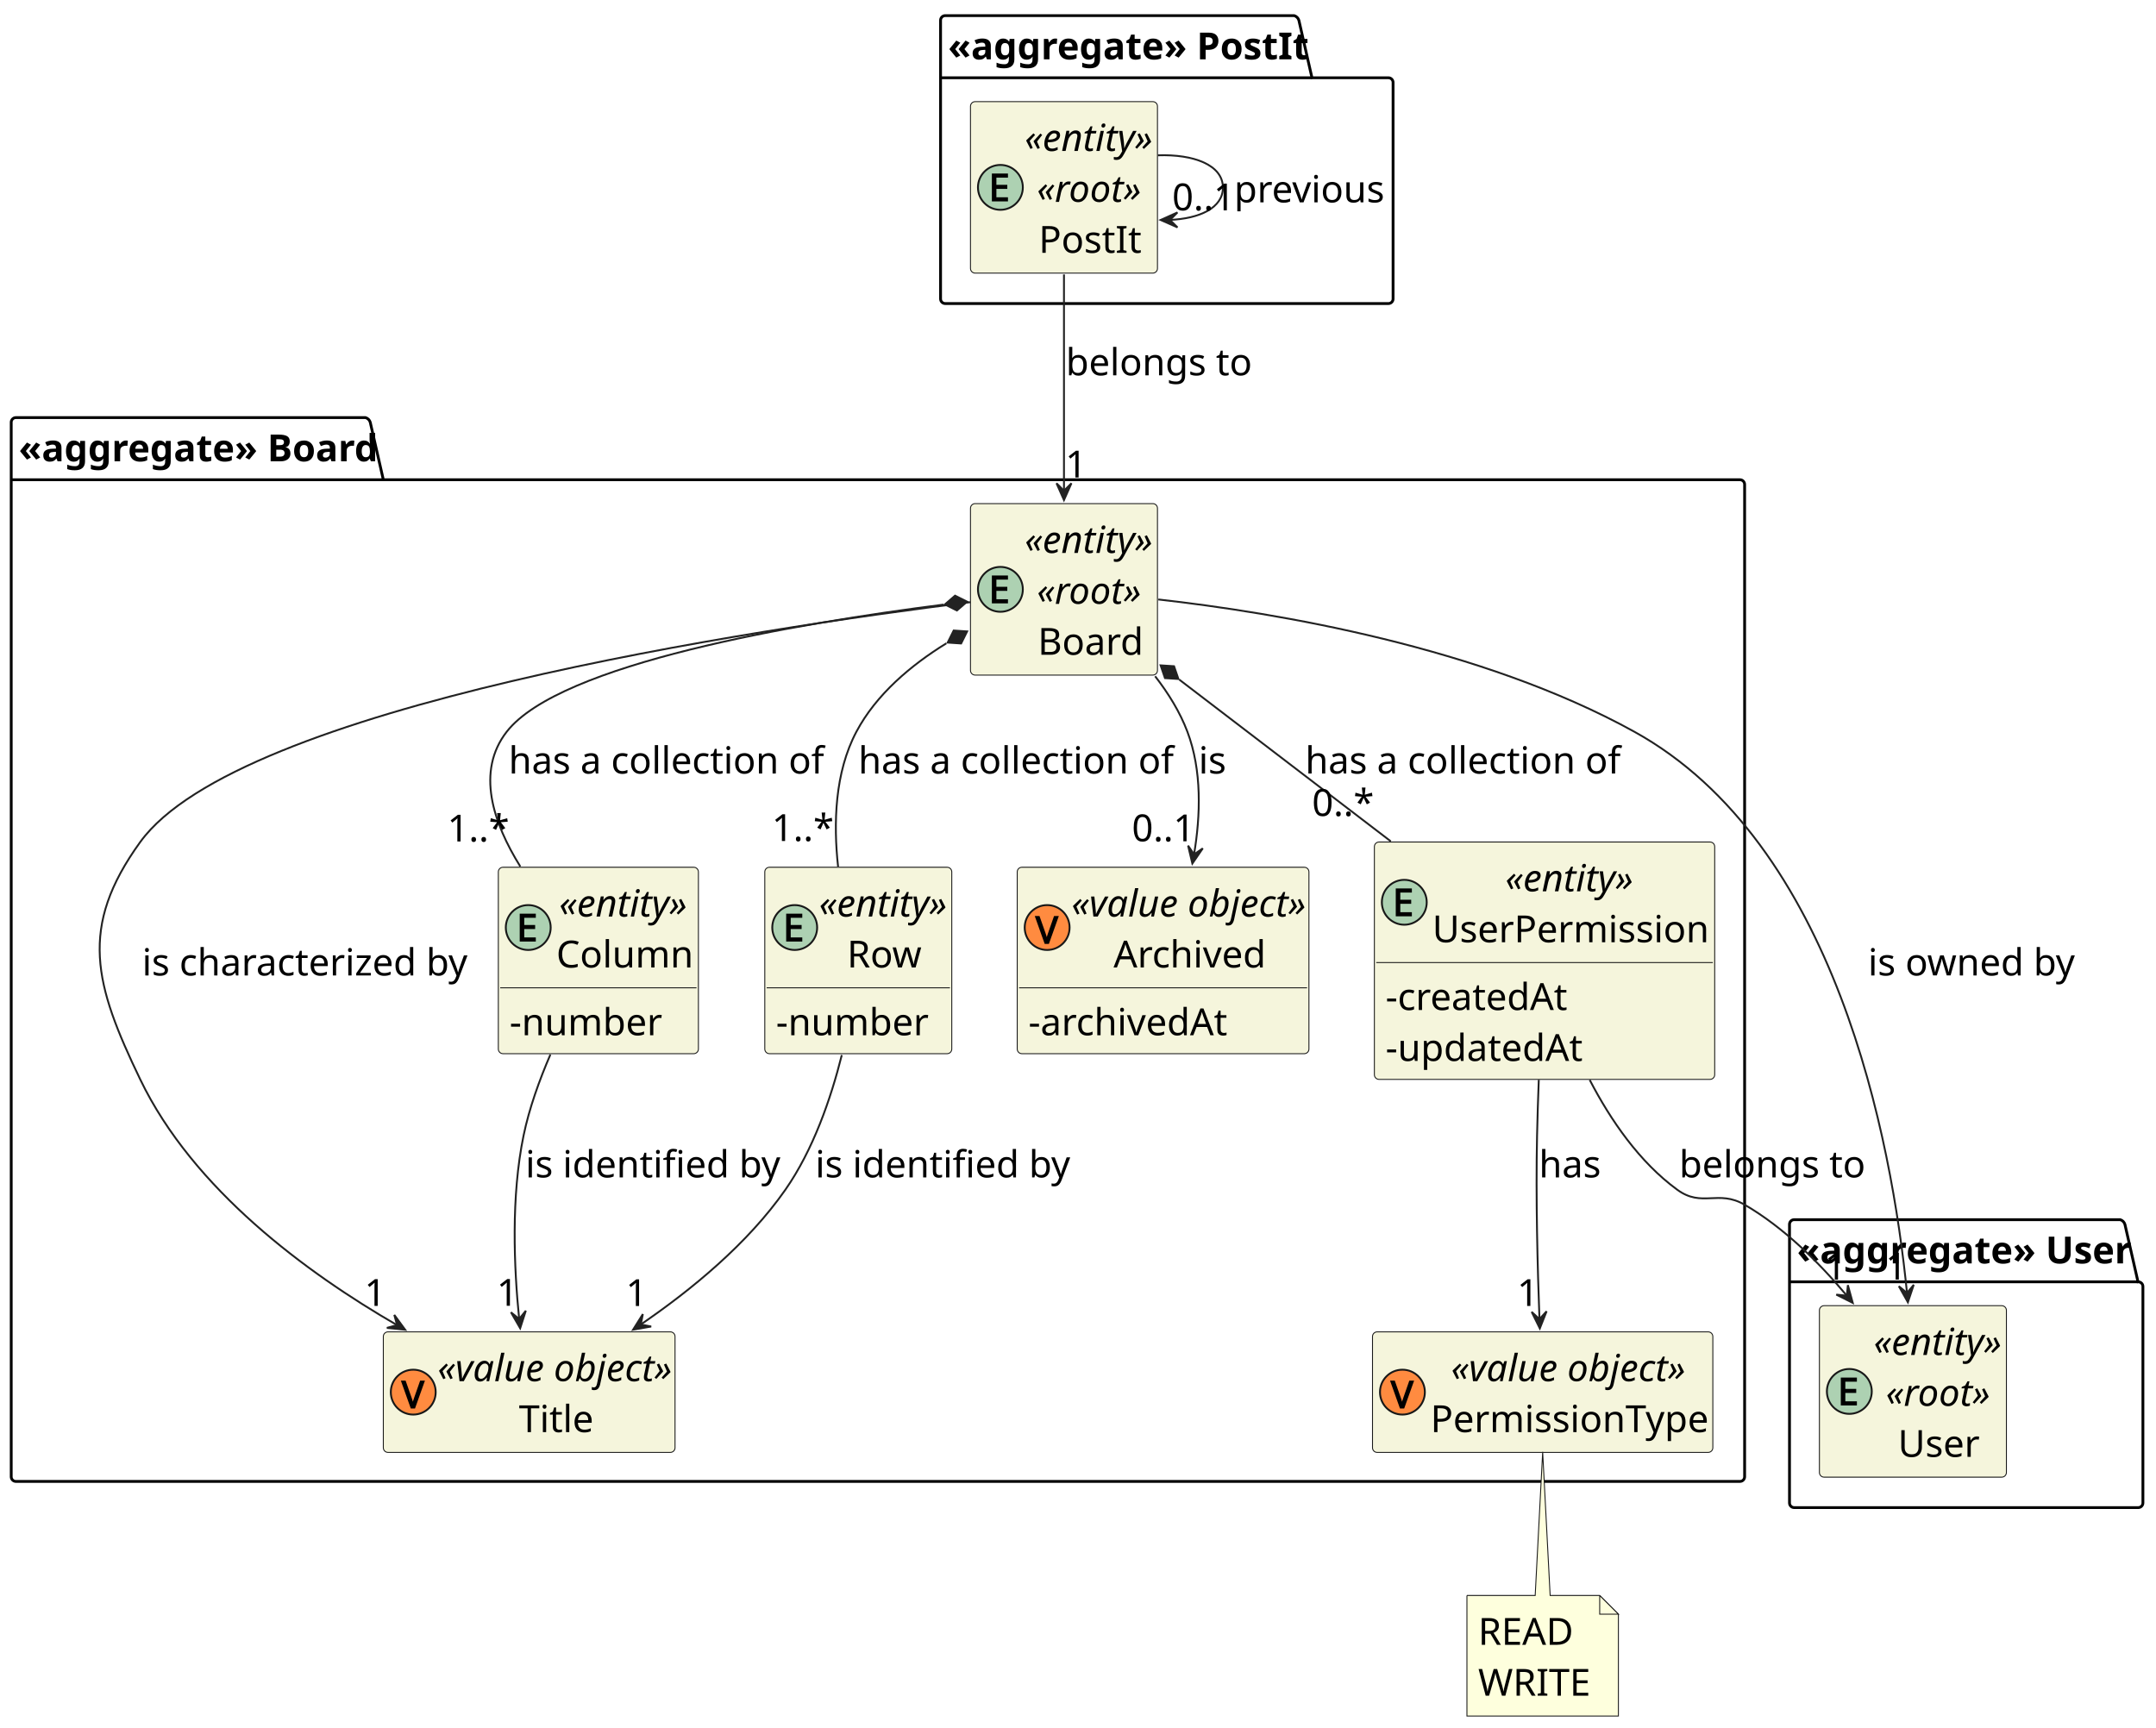
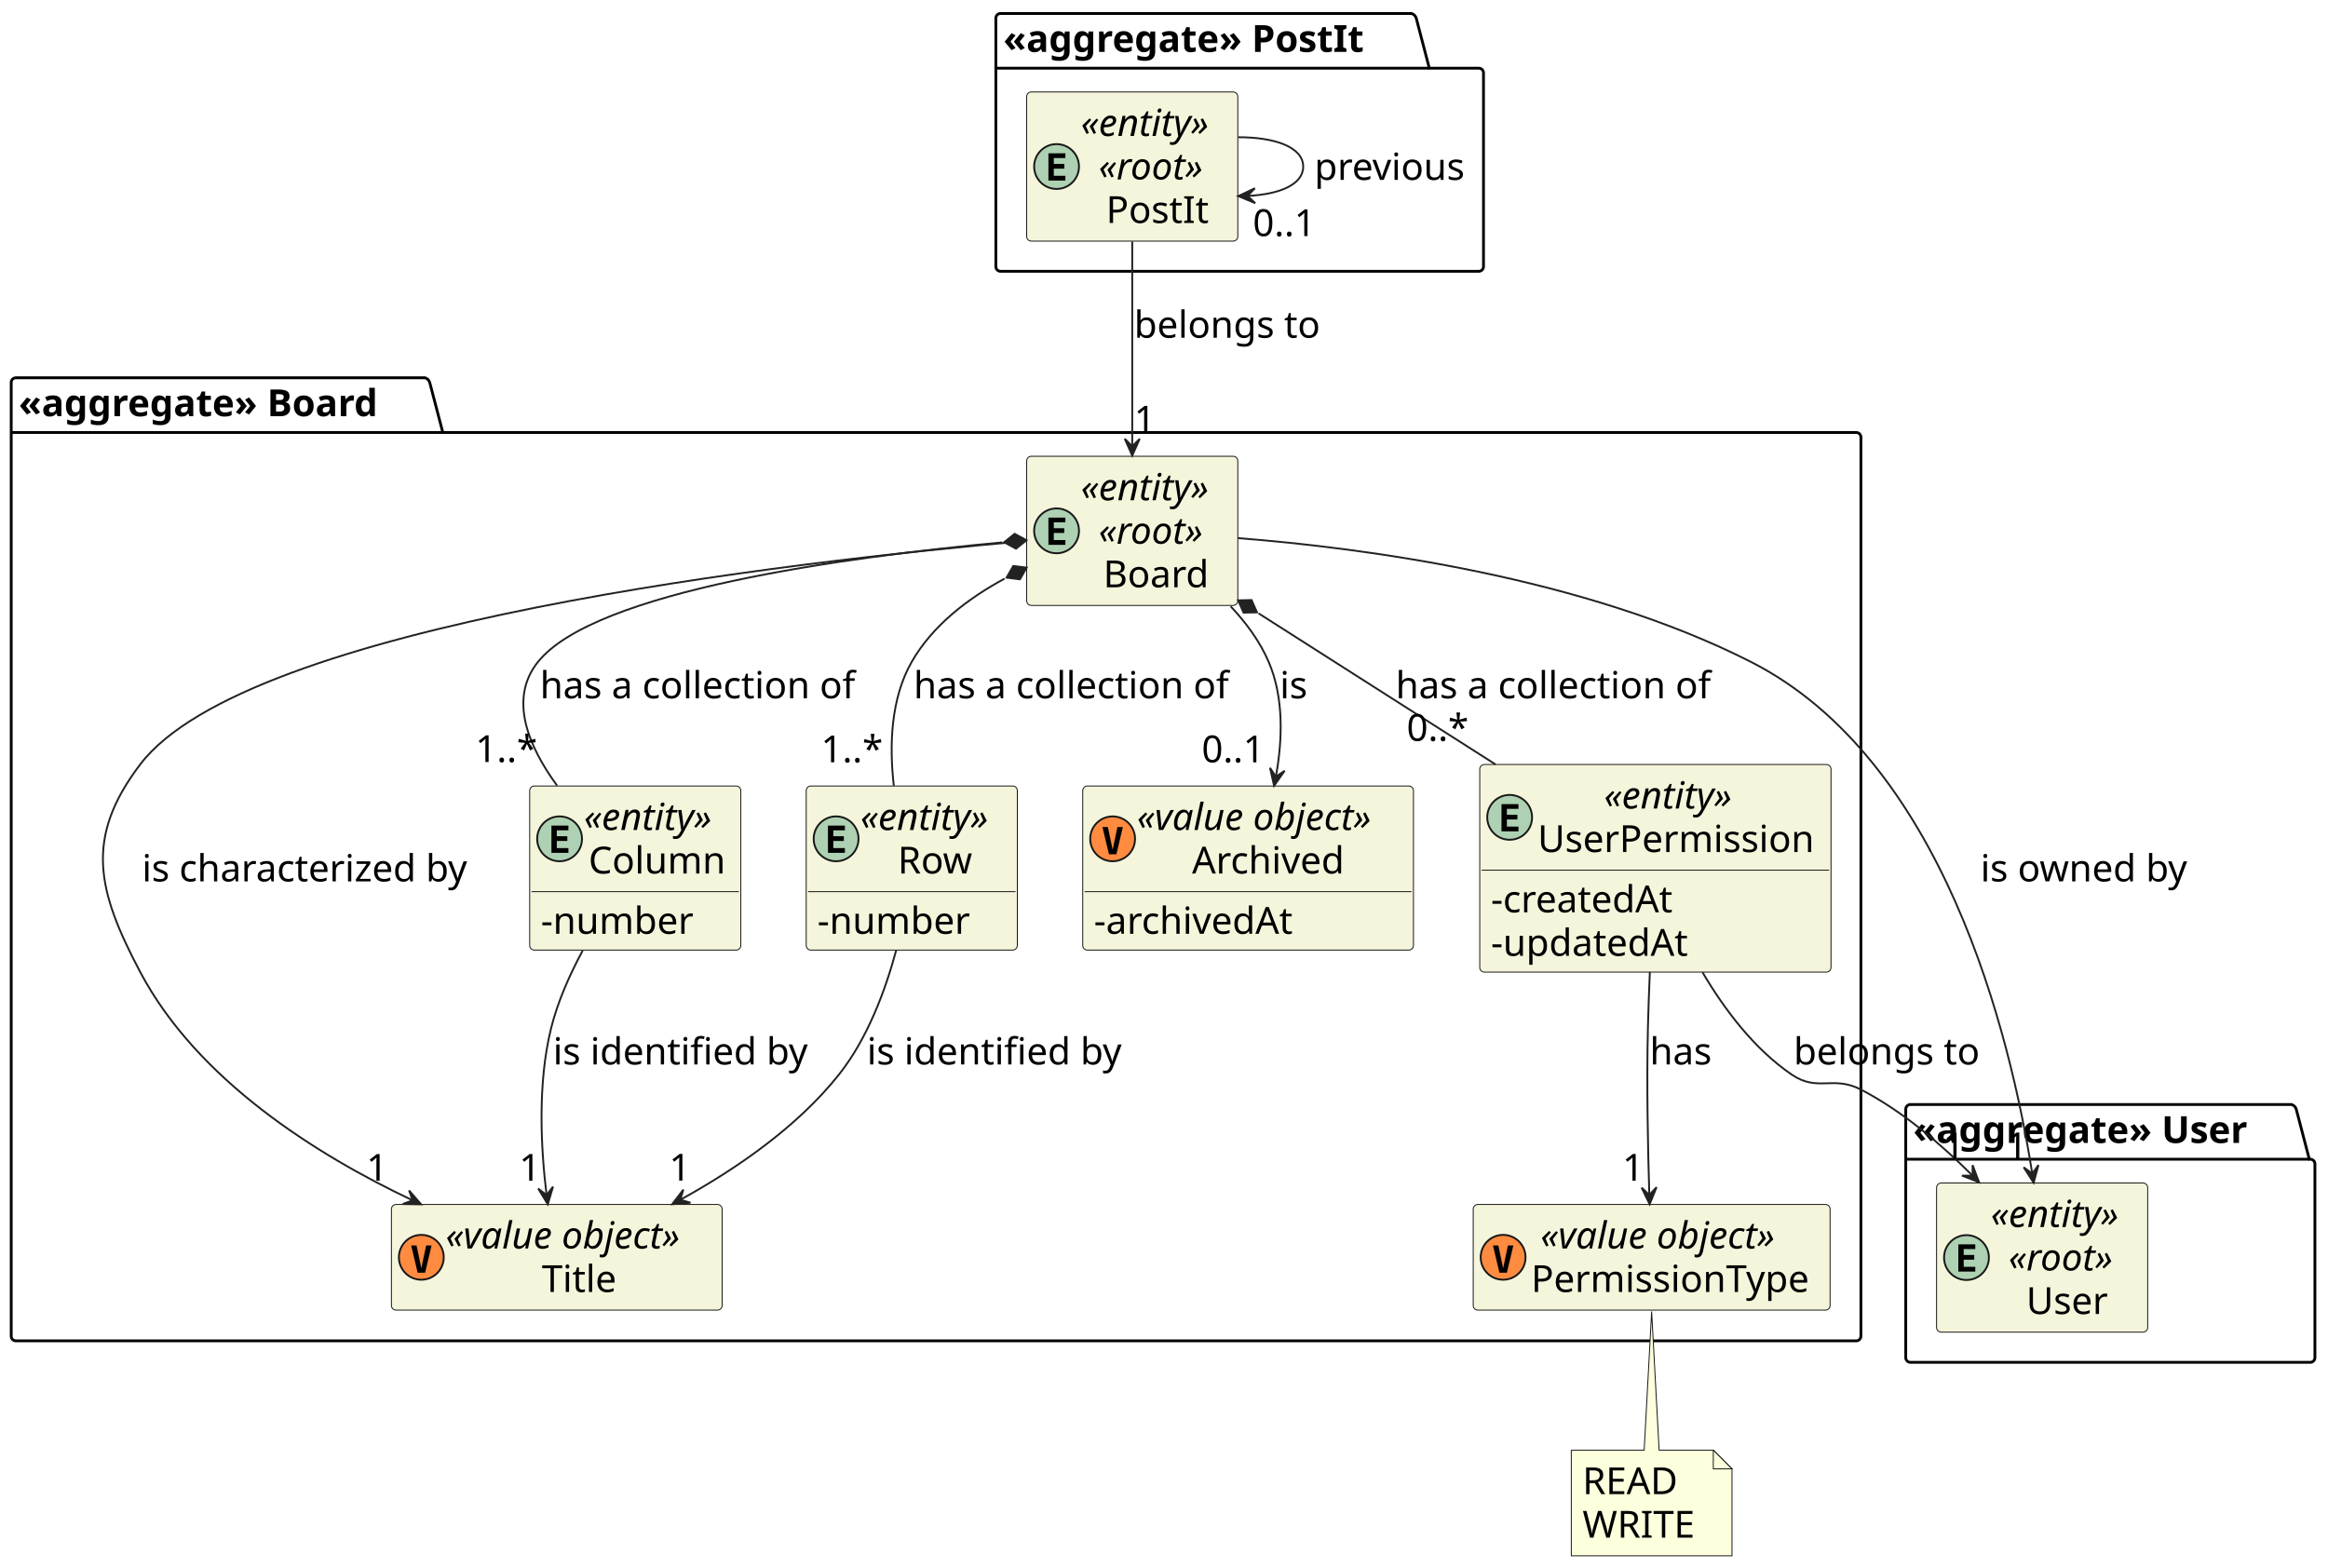
- <svg xmlns="http://www.w3.org/2000/svg" contentStyleType="text/css" height="924px" preserveAspectRatio="none" style="width:1153px;height:924px;background:#FFFFFF;" version="1.1" viewBox="0 0 1153 924" width="1153px" zoomAndPan="magnify">
+ <svg xmlns="http://www.w3.org/2000/svg" contentStyleType="text/css" height="839px" preserveAspectRatio="none" style="width:1246px;height:839px;background:#FFFFFF;" version="1.1" viewBox="0 0 1246 839" width="1246px" zoomAndPan="magnify">
  <defs />
  <g>
    <g id="cluster_&lt;&lt;aggregate&gt;&gt; Board">
-       <path d="M8.5,223.36 L195.5,223.36 A3.75,3.75 0 0 1 198,225.86 L205,256.6 L930.5,256.6 A2.5,2.5 0 0 1 933,259.1 L933,789.86 A2.5,2.5 0 0 1 930.5,792.36 L8.5,792.36 A2.5,2.5 0 0 1 6,789.86 L6,225.86 A2.5,2.5 0 0 1 8.5,223.36 " fill="none" style="stroke:#000000;stroke-width:1.5;" />
-       <line style="stroke:#000000;stroke-width:1.5;" x1="6" x2="205" y1="256.6" y2="256.6" />
-       <text fill="#000000" font-family="sans-serif" font-size="20" font-weight="bold" lengthAdjust="spacing" textLength="186" x="10" y="246.74">«aggregate» Board</text>
+       <path d="M8.5,202.217 L227.5,202.217 A3.75,3.75 0 0 1 230,204.717 L237,231.498 L993.5,231.498 A2.5,2.5 0 0 1 996,233.998 L996,715.217 A2.5,2.5 0 0 1 993.5,717.717 L8.5,717.717 A2.5,2.5 0 0 1 6,715.217 L6,204.717 A2.5,2.5 0 0 1 8.5,202.217 " fill="none" style="stroke:#000000;stroke-width:1.5;" />
+       <line style="stroke:#000000;stroke-width:1.5;" x1="6" x2="237" y1="231.498" y2="231.498" />
+       <text fill="#000000" font-family="sans-serif" font-size="20" font-weight="bold" lengthAdjust="spacing" textLength="218" x="10" y="222.781">«aggregate» Board</text>
    </g>
    <g id="cluster_&lt;&lt;aggregate&gt;&gt; PostIt">
-       <path d="M505.5,8.36 L692.125,8.36 A3.75,3.75 0 0 1 694.625,10.86 L701.625,41.6 L742.5,41.6 A2.5,2.5 0 0 1 745,44.1 L745,159.86 A2.5,2.5 0 0 1 742.5,162.36 L505.5,162.36 A2.5,2.5 0 0 1 503,159.86 L503,10.86 A2.5,2.5 0 0 1 505.5,8.36 " fill="none" style="stroke:#000000;stroke-width:1.5;" />
-       <line style="stroke:#000000;stroke-width:1.5;" x1="503" x2="701.625" y1="41.6" y2="41.6" />
-       <text fill="#000000" font-family="sans-serif" font-size="20" font-weight="bold" lengthAdjust="spacing" textLength="185.625" x="507" y="31.74">«aggregate» PostIt</text>
+       <path d="M535.5,7.217 L755.5,7.217 A3.75,3.75 0 0 1 758,9.717 L765,36.498 L791.5,36.498 A2.5,2.5 0 0 1 794,38.998 L794,142.717 A2.5,2.5 0 0 1 791.5,145.217 L535.5,145.217 A2.5,2.5 0 0 1 533,142.717 L533,9.717 A2.5,2.5 0 0 1 535.5,7.217 " fill="none" style="stroke:#000000;stroke-width:1.5;" />
+       <line style="stroke:#000000;stroke-width:1.5;" x1="533" x2="765" y1="36.498" y2="36.498" />
+       <text fill="#000000" font-family="sans-serif" font-size="20" font-weight="bold" lengthAdjust="spacing" textLength="219" x="537" y="27.781">«aggregate» PostIt</text>
    </g>
    <g id="cluster_&lt;&lt;aggregate&gt;&gt; User">
-       <path d="M959.5,652.36 L1133.875,652.36 A3.75,3.75 0 0 1 1136.375,654.86 L1143.375,685.6 L1143.5,685.6 A2.5,2.5 0 0 1 1146,688.1 L1146,803.86 A2.5,2.5 0 0 1 1143.5,806.36 L959.5,806.36 A2.5,2.5 0 0 1 957,803.86 L957,654.86 A2.5,2.5 0 0 1 959.5,652.36 " fill="none" style="stroke:#000000;stroke-width:1.5;" />
-       <line style="stroke:#000000;stroke-width:1.5;" x1="957" x2="1143.375" y1="685.6" y2="685.6" />
-       <text fill="#000000" font-family="sans-serif" font-size="20" font-weight="bold" lengthAdjust="spacing" textLength="173.375" x="961" y="675.74">«aggregate» User</text>
+       <path d="M1022.5,591.217 L1226.5,591.217 A3.75,3.75 0 0 1 1229,593.717 L1236,620.498 L1236.5,620.498 A2.5,2.5 0 0 1 1239,622.998 L1239,726.717 A2.5,2.5 0 0 1 1236.5,729.217 L1022.5,729.217 A2.5,2.5 0 0 1 1020,726.717 L1020,593.717 A2.5,2.5 0 0 1 1022.5,591.217 " fill="none" style="stroke:#000000;stroke-width:1.5;" />
+       <line style="stroke:#000000;stroke-width:1.5;" x1="1020" x2="1236" y1="620.498" y2="620.498" />
+       <text fill="#000000" font-family="sans-serif" font-size="20" font-weight="bold" lengthAdjust="spacing" textLength="203" x="1024" y="611.781">«aggregate» User</text>
    </g>
    <g id="elem_Board">
-       <rect codeLine="37" fill="#F5F5DC" height="91.72" id="Board" rx="2.5" ry="2.5" style="stroke:#181818;stroke-width:0.5;" width="100" x="519" y="269.36" />
-       <ellipse cx="535" cy="315.22" fill="#ADD1B2" rx="12" ry="12" style="stroke:#181818;stroke-width:1.0;" />
-       <path d="M539.047,322.72 L530.438,322.72 L530.438,307.814 L539.047,307.814 L539.047,310.017 L532.859,310.017 L532.859,313.861 L538.688,313.861 L538.688,316.033 L532.859,316.033 L532.859,320.517 L539.047,320.517 L539.047,322.72 Z " fill="#000000" />
-       <text fill="#000000" font-family="sans-serif" font-size="20" font-style="italic" lengthAdjust="spacing" textLength="70" x="548" y="295.74">«entity»</text>
-       <text fill="#000000" font-family="sans-serif" font-size="20" font-style="italic" lengthAdjust="spacing" textLength="57" x="554.5" y="322.98">«root»</text>
-       <text fill="#000000" font-family="sans-serif" font-size="20" lengthAdjust="spacing" textLength="56" x="555" y="350.22">Board</text>
+       <rect codeLine="37" fill="#F5F5DC" height="79.844" id="Board" rx="2.5" ry="2.5" style="stroke:#181818;stroke-width:0.5;" width="113" x="549.5" y="244.217" />
+       <ellipse cx="565.5" cy="284.139" fill="#ADD1B2" rx="12" ry="12" style="stroke:#181818;stroke-width:1.0;" />
+       <path d="M570.219,291.639 L561.141,291.639 L561.141,277.06 L570.219,277.06 L570.219,279.592 L564.016,279.592 L564.016,282.748 L569.641,282.748 L569.641,285.279 L564.016,285.279 L564.016,289.092 L570.219,289.092 L570.219,291.639 Z " fill="#000000" />
+       <text fill="#000000" font-family="sans-serif" font-size="20" font-style="italic" lengthAdjust="spacing" textLength="83" x="578.5" y="267.781">«entity»</text>
+       <text fill="#000000" font-family="sans-serif" font-size="20" font-style="italic" lengthAdjust="spacing" textLength="64" x="588" y="291.062">«root»</text>
+       <text fill="#000000" font-family="sans-serif" font-size="20" lengthAdjust="spacing" textLength="59" x="590.5" y="314.344">Board</text>
    </g>
    <g id="elem_Title">
-       <rect codeLine="48" fill="#F5F5DC" height="64.48" id="Title" rx="2.5" ry="2.5" style="stroke:#181818;stroke-width:0.5;" width="156" x="205" y="712.36" />
-       <ellipse cx="221" cy="744.6" fill="#FF8B40" rx="12" ry="12" style="stroke:#181818;stroke-width:1.0;" />
-       <path d="M227.25,738.444 L221.938,753.35 L219.688,753.35 L214.375,738.444 L216.906,738.444 L220.203,747.803 Q220.422,748.397 220.578,748.944 Q220.75,749.491 220.875,749.991 Q221.016,750.475 220.812,750.522 Q220.594,750.491 220.734,749.975 Q220.875,749.459 221.047,748.928 Q221.219,748.381 221.422,747.772 L224.688,738.444 L227.25,738.444 Z " fill="#000000" />
-       <text fill="#000000" font-family="sans-serif" font-size="20" font-style="italic" lengthAdjust="spacing" textLength="126" x="234" y="738.74">«value object»</text>
-       <text fill="#000000" font-family="sans-serif" font-size="20" lengthAdjust="spacing" textLength="39" x="277.5" y="765.98">Title</text>
+       <rect codeLine="48" fill="#F5F5DC" height="56.562" id="Title" rx="2.5" ry="2.5" style="stroke:#181818;stroke-width:0.5;" width="177" x="209.5" y="644.717" />
+       <ellipse cx="225.5" cy="672.998" fill="#FF8B40" rx="12" ry="12" style="stroke:#181818;stroke-width:1.0;" />
+       <path d="M225.516,678.842 L228.078,666.67 L230.984,666.67 L227.516,681.248 L223.531,681.248 L220.062,666.67 L222.953,666.67 L225.516,678.842 Z " fill="#000000" />
+       <text fill="#000000" font-family="sans-serif" font-size="20" font-style="italic" lengthAdjust="spacing" textLength="147" x="238.5" y="668.281">«value object»</text>
+       <text fill="#000000" font-family="sans-serif" font-size="20" lengthAdjust="spacing" textLength="44" x="290" y="691.562">Title</text>
    </g>
    <g id="elem_Column">
-       <rect codeLine="40" fill="#F5F5DC" height="99.72" id="Column" rx="2.5" ry="2.5" style="stroke:#181818;stroke-width:0.5;" width="107" x="266.5" y="463.86" />
-       <ellipse cx="282.5" cy="496.1" fill="#ADD1B2" rx="12" ry="12" style="stroke:#181818;stroke-width:1.0;" />
-       <path d="M286.547,503.6 L277.938,503.6 L277.938,488.694 L286.547,488.694 L286.547,490.897 L280.359,490.897 L280.359,494.741 L286.188,494.741 L286.188,496.913 L280.359,496.913 L280.359,501.397 L286.547,501.397 L286.547,503.6 Z " fill="#000000" />
-       <text fill="#000000" font-family="sans-serif" font-size="20" font-style="italic" lengthAdjust="spacing" textLength="70" x="299" y="490.24">«entity»</text>
-       <text fill="#000000" font-family="sans-serif" font-size="20" lengthAdjust="spacing" textLength="73" x="297.5" y="517.48">Column</text>
-       <line style="stroke:#181818;stroke-width:0.5;" x1="267.5" x2="372.5" y1="528.34" y2="528.34" />
-       <text fill="#000000" font-family="sans-serif" font-size="20" lengthAdjust="spacing" textLength="80" x="272.5" y="553.72">-number</text>
+       <rect codeLine="40" fill="#F5F5DC" height="87.844" id="Column" rx="2.5" ry="2.5" style="stroke:#181818;stroke-width:0.5;" width="113" x="283.5" y="420.717" />
+       <ellipse cx="299.5" cy="448.998" fill="#ADD1B2" rx="12" ry="12" style="stroke:#181818;stroke-width:1.0;" />
+       <path d="M304.219,456.498 L295.141,456.498 L295.141,441.92 L304.219,441.92 L304.219,444.451 L298.016,444.451 L298.016,447.607 L303.641,447.607 L303.641,450.139 L298.016,450.139 L298.016,453.951 L304.219,453.951 L304.219,456.498 Z " fill="#000000" />
+       <text fill="#000000" font-family="sans-serif" font-size="20" font-style="italic" lengthAdjust="spacing" textLength="83" x="312.5" y="444.281">«entity»</text>
+       <text fill="#000000" font-family="sans-serif" font-size="20" lengthAdjust="spacing" textLength="78" x="315" y="467.562">Column</text>
+       <line style="stroke:#181818;stroke-width:0.5;" x1="284.5" x2="395.5" y1="477.279" y2="477.279" />
+       <text fill="#000000" font-family="sans-serif" font-size="20" lengthAdjust="spacing" textLength="86" x="289.5" y="499.844">-number</text>
    </g>
    <g id="elem_Row">
-       <rect codeLine="44" fill="#F5F5DC" height="99.72" id="Row" rx="2.5" ry="2.5" style="stroke:#181818;stroke-width:0.5;" width="100" x="409" y="463.86" />
-       <ellipse cx="425" cy="496.1" fill="#ADD1B2" rx="12" ry="12" style="stroke:#181818;stroke-width:1.0;" />
-       <path d="M429.047,503.6 L420.438,503.6 L420.438,488.694 L429.047,488.694 L429.047,490.897 L422.859,490.897 L422.859,494.741 L428.688,494.741 L428.688,496.913 L422.859,496.913 L422.859,501.397 L429.047,501.397 L429.047,503.6 Z " fill="#000000" />
-       <text fill="#000000" font-family="sans-serif" font-size="20" font-style="italic" lengthAdjust="spacing" textLength="70" x="438" y="490.24">«entity»</text>
-       <text fill="#000000" font-family="sans-serif" font-size="20" lengthAdjust="spacing" textLength="40" x="453" y="517.48">Row</text>
-       <line style="stroke:#181818;stroke-width:0.5;" x1="410" x2="508" y1="528.34" y2="528.34" />
-       <text fill="#000000" font-family="sans-serif" font-size="20" lengthAdjust="spacing" textLength="80" x="415" y="553.72">-number</text>
+       <rect codeLine="44" fill="#F5F5DC" height="87.844" id="Row" rx="2.5" ry="2.5" style="stroke:#181818;stroke-width:0.5;" width="113" x="431.5" y="420.717" />
+       <ellipse cx="447.5" cy="448.998" fill="#ADD1B2" rx="12" ry="12" style="stroke:#181818;stroke-width:1.0;" />
+       <path d="M452.219,456.498 L443.141,456.498 L443.141,441.92 L452.219,441.92 L452.219,444.451 L446.016,444.451 L446.016,447.607 L451.641,447.607 L451.641,450.139 L446.016,450.139 L446.016,453.951 L452.219,453.951 L452.219,456.498 Z " fill="#000000" />
+       <text fill="#000000" font-family="sans-serif" font-size="20" font-style="italic" lengthAdjust="spacing" textLength="83" x="460.5" y="444.281">«entity»</text>
+       <text fill="#000000" font-family="sans-serif" font-size="20" lengthAdjust="spacing" textLength="43" x="480.5" y="467.562">Row</text>
+       <line style="stroke:#181818;stroke-width:0.5;" x1="432.5" x2="543.5" y1="477.279" y2="477.279" />
+       <text fill="#000000" font-family="sans-serif" font-size="20" lengthAdjust="spacing" textLength="86" x="437.5" y="499.844">-number</text>
    </g>
    <g id="elem_Archived">
-       <rect codeLine="50" fill="#F5F5DC" height="99.72" id="Archived" rx="2.5" ry="2.5" style="stroke:#181818;stroke-width:0.5;" width="156" x="544" y="463.86" />
-       <ellipse cx="560" cy="496.1" fill="#FF8B40" rx="12" ry="12" style="stroke:#181818;stroke-width:1.0;" />
-       <path d="M566.25,489.944 L560.938,504.85 L558.688,504.85 L553.375,489.944 L555.906,489.944 L559.203,499.303 Q559.422,499.897 559.578,500.444 Q559.75,500.991 559.875,501.491 Q560.016,501.975 559.812,502.022 Q559.594,501.991 559.734,501.475 Q559.875,500.959 560.047,500.428 Q560.219,499.881 560.422,499.272 L563.688,489.944 L566.25,489.944 Z " fill="#000000" />
-       <text fill="#000000" font-family="sans-serif" font-size="20" font-style="italic" lengthAdjust="spacing" textLength="126" x="573" y="490.24">«value object»</text>
-       <text fill="#000000" font-family="sans-serif" font-size="20" lengthAdjust="spacing" textLength="81" x="595.5" y="517.48">Archived</text>
-       <line style="stroke:#181818;stroke-width:0.5;" x1="545" x2="699" y1="528.34" y2="528.34" />
-       <text fill="#000000" font-family="sans-serif" font-size="20" lengthAdjust="spacing" textLength="105" x="550" y="553.72">-archivedAt</text>
+       <rect codeLine="50" fill="#F5F5DC" height="87.844" id="Archived" rx="2.5" ry="2.5" style="stroke:#181818;stroke-width:0.5;" width="177" x="579.5" y="420.717" />
+       <ellipse cx="595.5" cy="448.998" fill="#FF8B40" rx="12" ry="12" style="stroke:#181818;stroke-width:1.0;" />
+       <path d="M595.516,454.842 L598.078,442.67 L600.984,442.67 L597.516,457.248 L593.531,457.248 L590.062,442.67 L592.953,442.67 L595.516,454.842 Z " fill="#000000" />
+       <text fill="#000000" font-family="sans-serif" font-size="20" font-style="italic" lengthAdjust="spacing" textLength="147" x="608.5" y="444.281">«value object»</text>
+       <text fill="#000000" font-family="sans-serif" font-size="20" lengthAdjust="spacing" textLength="88" x="638" y="467.562">Archived</text>
+       <line style="stroke:#181818;stroke-width:0.5;" x1="580.5" x2="755.5" y1="477.279" y2="477.279" />
+       <text fill="#000000" font-family="sans-serif" font-size="20" lengthAdjust="spacing" textLength="115" x="585.5" y="499.844">-archivedAt</text>
    </g>
    <g id="elem_UserPermission">
-       <rect codeLine="54" fill="#F5F5DC" height="126.96" id="UserPermission" rx="2.5" ry="2.5" style="stroke:#181818;stroke-width:0.5;" width="182" x="735" y="450.36" />
-       <ellipse cx="751" cy="482.6" fill="#ADD1B2" rx="12" ry="12" style="stroke:#181818;stroke-width:1.0;" />
-       <path d="M755.047,490.1 L746.438,490.1 L746.438,475.194 L755.047,475.194 L755.047,477.397 L748.859,477.397 L748.859,481.241 L754.688,481.241 L754.688,483.413 L748.859,483.413 L748.859,487.897 L755.047,487.897 L755.047,490.1 Z " fill="#000000" />
-       <text fill="#000000" font-family="sans-serif" font-size="20" font-style="italic" lengthAdjust="spacing" textLength="70" x="805" y="476.74">«entity»</text>
-       <text fill="#000000" font-family="sans-serif" font-size="20" lengthAdjust="spacing" textLength="148" x="766" y="503.98">UserPermission</text>
-       <line style="stroke:#181818;stroke-width:0.5;" x1="736" x2="916" y1="514.84" y2="514.84" />
-       <text fill="#000000" font-family="sans-serif" font-size="20" lengthAdjust="spacing" textLength="96" x="741" y="540.22">-createdAt</text>
-       <text fill="#000000" font-family="sans-serif" font-size="20" lengthAdjust="spacing" textLength="103" x="741" y="567.46">-updatedAt</text>
+       <rect codeLine="54" fill="#F5F5DC" height="111.125" id="UserPermission" rx="2.5" ry="2.5" style="stroke:#181818;stroke-width:0.5;" width="188" x="792" y="409.217" />
+       <ellipse cx="808" cy="437.498" fill="#ADD1B2" rx="12" ry="12" style="stroke:#181818;stroke-width:1.0;" />
+       <path d="M812.719,444.998 L803.641,444.998 L803.641,430.42 L812.719,430.42 L812.719,432.951 L806.516,432.951 L806.516,436.107 L812.141,436.107 L812.141,438.639 L806.516,438.639 L806.516,442.451 L812.719,442.451 L812.719,444.998 Z " fill="#000000" />
+       <text fill="#000000" font-family="sans-serif" font-size="20" font-style="italic" lengthAdjust="spacing" textLength="83" x="858.5" y="432.781">«entity»</text>
+       <text fill="#000000" font-family="sans-serif" font-size="20" lengthAdjust="spacing" textLength="154" x="823" y="456.062">UserPermission</text>
+       <line style="stroke:#181818;stroke-width:0.5;" x1="793" x2="979" y1="465.779" y2="465.779" />
+       <text fill="#000000" font-family="sans-serif" font-size="20" lengthAdjust="spacing" textLength="105" x="798" y="488.344">-createdAt</text>
+       <text fill="#000000" font-family="sans-serif" font-size="20" lengthAdjust="spacing" textLength="113" x="798" y="511.625">-updatedAt</text>
    </g>
    <g id="elem_PermissionType">
-       <rect codeLine="59" fill="#F5F5DC" height="64.48" id="PermissionType" rx="2.5" ry="2.5" style="stroke:#181818;stroke-width:0.5;" width="182" x="734" y="712.36" />
-       <ellipse cx="750" cy="744.6" fill="#FF8B40" rx="12" ry="12" style="stroke:#181818;stroke-width:1.0;" />
-       <path d="M756.25,738.444 L750.938,753.35 L748.688,753.35 L743.375,738.444 L745.906,738.444 L749.203,747.803 Q749.422,748.397 749.578,748.944 Q749.75,749.491 749.875,749.991 Q750.016,750.475 749.812,750.522 Q749.594,750.491 749.734,749.975 Q749.875,749.459 750.047,748.928 Q750.219,748.381 750.422,747.772 L753.688,738.444 L756.25,738.444 Z " fill="#000000" />
-       <text fill="#000000" font-family="sans-serif" font-size="20" font-style="italic" lengthAdjust="spacing" textLength="126" x="776" y="738.74">«value object»</text>
-       <text fill="#000000" font-family="sans-serif" font-size="20" lengthAdjust="spacing" textLength="148" x="765" y="765.98">PermissionType</text>
+       <rect codeLine="59" fill="#F5F5DC" height="56.562" id="PermissionType" rx="2.5" ry="2.5" style="stroke:#181818;stroke-width:0.5;" width="191" x="788.5" y="644.717" />
+       <ellipse cx="804.5" cy="672.998" fill="#FF8B40" rx="12" ry="12" style="stroke:#181818;stroke-width:1.0;" />
+       <path d="M804.516,678.842 L807.078,666.67 L809.984,666.67 L806.516,681.248 L802.531,681.248 L799.062,666.67 L801.953,666.67 L804.516,678.842 Z " fill="#000000" />
+       <text fill="#000000" font-family="sans-serif" font-size="20" font-style="italic" lengthAdjust="spacing" textLength="147" x="824.5" y="668.281">«value object»</text>
+       <text fill="#000000" font-family="sans-serif" font-size="20" lengthAdjust="spacing" textLength="157" x="819.5" y="691.562">PermissionType</text>
    </g>
    <g id="elem_PostIt">
-       <rect codeLine="31" fill="#F5F5DC" height="91.72" id="PostIt" rx="2.5" ry="2.5" style="stroke:#181818;stroke-width:0.5;" width="100" x="519" y="54.36" />
-       <ellipse cx="535" cy="100.22" fill="#ADD1B2" rx="12" ry="12" style="stroke:#181818;stroke-width:1.0;" />
-       <path d="M539.047,107.72 L530.438,107.72 L530.438,92.814 L539.047,92.814 L539.047,95.017 L532.859,95.017 L532.859,98.861 L538.688,98.861 L538.688,101.032 L532.859,101.032 L532.859,105.517 L539.047,105.517 L539.047,107.72 Z " fill="#000000" />
-       <text fill="#000000" font-family="sans-serif" font-size="20" font-style="italic" lengthAdjust="spacing" textLength="70" x="548" y="80.74">«entity»</text>
-       <text fill="#000000" font-family="sans-serif" font-size="20" font-style="italic" lengthAdjust="spacing" textLength="57" x="554.5" y="107.98">«root»</text>
-       <text fill="#000000" font-family="sans-serif" font-size="20" lengthAdjust="spacing" textLength="55" x="555.5" y="135.22">PostIt</text>
+       <rect codeLine="31" fill="#F5F5DC" height="79.844" id="PostIt" rx="2.5" ry="2.5" style="stroke:#181818;stroke-width:0.5;" width="113" x="549.5" y="49.217" />
+       <ellipse cx="565.5" cy="89.139" fill="#ADD1B2" rx="12" ry="12" style="stroke:#181818;stroke-width:1.0;" />
+       <path d="M570.219,96.639 L561.141,96.639 L561.141,82.061 L570.219,82.061 L570.219,84.592 L564.016,84.592 L564.016,87.748 L569.641,87.748 L569.641,90.279 L564.016,90.279 L564.016,94.092 L570.219,94.092 L570.219,96.639 Z " fill="#000000" />
+       <text fill="#000000" font-family="sans-serif" font-size="20" font-style="italic" lengthAdjust="spacing" textLength="83" x="578.5" y="72.781">«entity»</text>
+       <text fill="#000000" font-family="sans-serif" font-size="20" font-style="italic" lengthAdjust="spacing" textLength="64" x="588" y="96.062">«root»</text>
+       <text fill="#000000" font-family="sans-serif" font-size="20" lengthAdjust="spacing" textLength="56" x="592" y="119.344">PostIt</text>
    </g>
    <g id="elem_User">
-       <rect codeLine="34" fill="#F5F5DC" height="91.72" id="User" rx="2.5" ry="2.5" style="stroke:#181818;stroke-width:0.5;" width="100" x="973" y="698.36" />
-       <ellipse cx="989" cy="744.22" fill="#ADD1B2" rx="12" ry="12" style="stroke:#181818;stroke-width:1.0;" />
-       <path d="M993.047,751.72 L984.438,751.72 L984.438,736.814 L993.047,736.814 L993.047,739.017 L986.859,739.017 L986.859,742.861 L992.688,742.861 L992.688,745.033 L986.859,745.033 L986.859,749.517 L993.047,749.517 L993.047,751.72 Z " fill="#000000" />
-       <text fill="#000000" font-family="sans-serif" font-size="20" font-style="italic" lengthAdjust="spacing" textLength="70" x="1002" y="724.74">«entity»</text>
-       <text fill="#000000" font-family="sans-serif" font-size="20" font-style="italic" lengthAdjust="spacing" textLength="57" x="1008.5" y="751.98">«root»</text>
-       <text fill="#000000" font-family="sans-serif" font-size="20" lengthAdjust="spacing" textLength="44" x="1015" y="779.22">User</text>
+       <rect codeLine="34" fill="#F5F5DC" height="79.844" id="User" rx="2.5" ry="2.5" style="stroke:#181818;stroke-width:0.5;" width="113" x="1036.5" y="633.217" />
+       <ellipse cx="1052.5" cy="673.139" fill="#ADD1B2" rx="12" ry="12" style="stroke:#181818;stroke-width:1.0;" />
+       <path d="M1057.219,680.639 L1048.141,680.639 L1048.141,666.061 L1057.219,666.061 L1057.219,668.592 L1051.016,668.592 L1051.016,671.748 L1056.641,671.748 L1056.641,674.279 L1051.016,674.279 L1051.016,678.092 L1057.219,678.092 L1057.219,680.639 Z " fill="#000000" />
+       <text fill="#000000" font-family="sans-serif" font-size="20" font-style="italic" lengthAdjust="spacing" textLength="83" x="1065.5" y="656.781">«entity»</text>
+       <text fill="#000000" font-family="sans-serif" font-size="20" font-style="italic" lengthAdjust="spacing" textLength="64" x="1075" y="680.062">«root»</text>
+       <text fill="#000000" font-family="sans-serif" font-size="20" lengthAdjust="spacing" textLength="45" x="1084.5" y="703.344">User</text>
    </g>
    <g id="elem_GMN14">
-       <path d="M784.5,853.36 L784.5,917.84 A0,0 0 0 0 784.5,917.84 L865.5,917.84 A0,0 0 0 0 865.5,917.84 L865.5,863.36 L855.5,853.36 L829,853.36 L825,776.55 L821,853.36 L784.5,853.36 A0,0 0 0 0 784.5,853.36 " fill="#FEFFDD" style="stroke:#181818;stroke-width:0.5;" />
-       <path d="M855.5,853.36 L855.5,863.36 L865.5,863.36 L855.5,853.36 " fill="#FEFFDD" style="stroke:#181818;stroke-width:0.5;" />
-       <text fill="#000000" font-family="sans-serif" font-size="20" lengthAdjust="spacing" textLength="51" x="790.5" y="879.74">READ</text>
-       <text fill="#000000" font-family="sans-serif" font-size="20" lengthAdjust="spacing" textLength="60" x="790.5" y="906.98">WRITE</text>
+       <path d="M841,776.217 L841,832.779 A0,0 0 0 0 841,832.779 L927,832.779 A0,0 0 0 0 927,832.779 L927,786.217 L917,776.217 L888,776.217 L884,701.997 L880,776.217 L841,776.217 A0,0 0 0 0 841,776.217 " fill="#FEFFDD" style="stroke:#181818;stroke-width:0.5;" />
+       <path d="M917,776.217 L917,786.217 L927,786.217 L917,776.217 " fill="#FEFFDD" style="stroke:#181818;stroke-width:0.5;" />
+       <text fill="#000000" font-family="sans-serif" font-size="20" lengthAdjust="spacing" textLength="56" x="847" y="799.781">READ</text>
+       <text fill="#000000" font-family="sans-serif" font-size="20" lengthAdjust="spacing" textLength="65" x="847" y="823.062">WRITE</text>
    </g>
    <g id="link_Board_Title">
-       <path codeLine="67" d="M518.93,322.08 C404.08,336.35 127.54,377.73 75,450.36 C41.92,496.09 50.52,526.5 75,577.36 C103.36,636.28 163.95,680.8 212.45,708.82 " fill="none" id="Board-to-Title" style="stroke:#222222;stroke-width:1.0;" />
-       <polygon fill="#222222" points="216.69,711.24,210.866,703.298,212.351,708.756,206.892,710.241,216.69,711.24" style="stroke:#222222;stroke-width:1.0;" />
-       <text fill="#000000" font-family="sans-serif" font-size="20" lengthAdjust="spacing" textLength="172" x="76" y="521.74">is characterized by</text>
-       <text fill="#000000" font-family="sans-serif" font-size="20" lengthAdjust="spacing" textLength="11" x="194.894" y="698.465">1</text>
+       <path codeLine="67" d="M549.11,289.597 C424.14,300.547 132.24,333.807 75,409.217 C45.17,448.517 51.95,476.607 75,520.217 C105.61,578.117 169.27,618.107 220.77,642.477 " fill="none" id="Board-to-Title" style="stroke:#222222;stroke-width:1.0;" />
+       <polygon fill="#222222" points="225.4,644.647,218.937,637.215,220.869,642.532,215.553,644.464,225.4,644.647" style="stroke:#222222;stroke-width:1.0;" />
+       <text fill="#000000" font-family="sans-serif" font-size="20" lengthAdjust="spacing" textLength="189" x="76" y="471.781">is characterized by</text>
+       <text fill="#000000" font-family="sans-serif" font-size="20" lengthAdjust="spacing" textLength="13" x="196.086" y="632.021">1</text>
    </g>
    <g id="link_Board_Column">
-       <path codeLine="68" d="M504.58,323.38 C425.81,333.45 299.41,354.92 271,391.36 C254.5,412.53 263.62,440 278.25,463.46 " fill="none" id="Board-backto-Column" style="stroke:#222222;stroke-width:1.0;" />
-       <polygon fill="#222222" points="517.2,321.82,510.753,318.589,505.291,323.297,511.738,326.528,517.2,321.82" style="stroke:#222222;stroke-width:1.0;" />
-       <text fill="#000000" font-family="sans-serif" font-size="20" lengthAdjust="spacing" textLength="167" x="272" y="413.74">has a collection of</text>
-       <text fill="#000000" font-family="sans-serif" font-size="20" lengthAdjust="spacing" textLength="32" x="239.212" y="450.084">1..*</text>
+       <path codeLine="68" d="M536.37,290.337 C452.37,298.137 318.59,316.277 288,354.217 C272.15,373.877 282.58,399.167 298.14,420.487 " fill="none" id="Board-backto-Column" style="stroke:#222222;stroke-width:1.0;" />
+       <polygon fill="#222222" points="549.4,289.177,543.068,285.727,537.448,290.245,543.78,293.695,549.4,289.177" style="stroke:#222222;stroke-width:1.0;" />
+       <text fill="#000000" font-family="sans-serif" font-size="20" lengthAdjust="spacing" textLength="181" x="289" y="373.781">has a collection of</text>
+       <text fill="#000000" font-family="sans-serif" font-size="20" lengthAdjust="spacing" textLength="35" x="254.422" y="407.898">1..*</text>
    </g>
    <g id="link_Board_Row">
-       <path codeLine="69" d="M506.1,344.09 C487.16,355.78 468.61,371.39 458,391.36 C446.42,413.16 445.64,440.41 448.2,463.58 " fill="none" id="Board-backto-Row" style="stroke:#222222;stroke-width:1.0;" />
-       <polygon fill="#222222" points="517.21,337.72,510.015,337.239,506.803,343.695,513.998,344.176,517.21,337.72" style="stroke:#222222;stroke-width:1.0;" />
-       <text fill="#000000" font-family="sans-serif" font-size="20" lengthAdjust="spacing" textLength="167" x="459" y="413.74">has a collection of</text>
-       <text fill="#000000" font-family="sans-serif" font-size="20" lengthAdjust="spacing" textLength="32" x="412.766" y="449.822">1..*</text>
+       <path codeLine="69" d="M537.65,309.747 C518.13,320.287 499.15,334.777 488,354.217 C476.65,374.007 475.94,399.297 478.39,420.597 " fill="none" id="Board-backto-Row" style="stroke:#222222;stroke-width:1.0;" />
+       <polygon fill="#222222" points="549.48,303.837,542.325,302.942,538.747,309.203,545.902,310.098,549.48,303.837" style="stroke:#222222;stroke-width:1.0;" />
+       <text fill="#000000" font-family="sans-serif" font-size="20" lengthAdjust="spacing" textLength="181" x="489" y="373.781">has a collection of</text>
+       <text fill="#000000" font-family="sans-serif" font-size="20" lengthAdjust="spacing" textLength="35" x="439.408" y="408.024">1..*</text>
    </g>
    <g id="link_Board_UserPermission">
-       <path codeLine="70" d="M630.62,363.47 C664.54,389.41 707.07,421.93 743.78,450 " fill="none" id="Board-backto-UserPermission" style="stroke:#222222;stroke-width:1.0;" />
-       <polygon fill="#222222" points="620.67,355.87,623.006,362.692,630.202,363.16,627.866,356.338,620.67,355.87" style="stroke:#222222;stroke-width:1.0;" />
-       <text fill="#000000" font-family="sans-serif" font-size="20" lengthAdjust="spacing" textLength="167" x="698" y="413.74">has a collection of</text>
-       <text fill="#000000" font-family="sans-serif" font-size="20" lengthAdjust="spacing" textLength="32" x="701.651" y="436.417">0..*</text>
+       <path codeLine="70" d="M673.64,328.337 C711.75,352.637 759.73,383.217 800.44,409.167 " fill="none" id="Board-backto-UserPermission" style="stroke:#222222;stroke-width:1.0;" />
+       <polygon fill="#222222" points="662.66,321.337,665.573,327.933,672.782,327.782,669.87,321.185,662.66,321.337" style="stroke:#222222;stroke-width:1.0;" />
+       <text fill="#000000" font-family="sans-serif" font-size="20" lengthAdjust="spacing" textLength="181" x="747" y="373.781">has a collection of</text>
+       <text fill="#000000" font-family="sans-serif" font-size="20" lengthAdjust="spacing" textLength="35" x="752.88" y="396.569">0..*</text>
    </g>
    <g id="link_UserPermission_PermissionType">
-       <path codeLine="72" d="M822.92,577.54 C822.54,587.51 822.21,597.72 822,607.36 C821.28,640.59 822.26,678.38 823.29,705.67 " fill="none" id="UserPermission-to-PermissionType" style="stroke:#222222;stroke-width:1.0;" />
-       <polygon fill="#222222" points="823.47,710.52,827.107,701.367,823.27,705.524,819.114,701.687,823.47,710.52" style="stroke:#222222;stroke-width:1.0;" />
-       <text fill="#000000" font-family="sans-serif" font-size="20" lengthAdjust="spacing" textLength="33" x="823" y="629.74">has</text>
-       <text fill="#000000" font-family="sans-serif" font-size="20" lengthAdjust="spacing" textLength="11" x="811.332" y="698.512">1</text>
+       <path codeLine="72" d="M883.04,520.247 C882.61,530.217 882.23,540.527 882,550.217 C881.28,580.467 881.99,614.937 882.75,639.507 " fill="none" id="UserPermission-to-PermissionType" style="stroke:#222222;stroke-width:1.0;" />
+       <polygon fill="#222222" points="882.92,644.597,886.635,635.476,882.763,639.599,878.639,635.727,882.92,644.597" style="stroke:#222222;stroke-width:1.0;" />
+       <text fill="#000000" font-family="sans-serif" font-size="20" lengthAdjust="spacing" textLength="35" x="883" y="569.781">has</text>
+       <text fill="#000000" font-family="sans-serif" font-size="20" lengthAdjust="spacing" textLength="13" x="868.357" y="631.961">1</text>
    </g>
    <g id="link_UserPermission_User">
-       <path codeLine="73" d="M850.15,577.6 C861.36,599.18 876.77,621.6 897,636.36 C910.24,646.02 918.82,636.13 933,644.36 C953.93,656.51 972.74,675.17 987.68,693.03 " fill="none" id="UserPermission-to-User" style="stroke:#222222;stroke-width:1.0;" />
-       <polygon fill="#222222" points="990.83,696.87,988.221,687.373,987.662,693.002,982.032,692.443,990.83,696.87" style="stroke:#222222;stroke-width:1.0;" />
-       <text fill="#000000" font-family="sans-serif" font-size="20" lengthAdjust="spacing" textLength="98" x="898" y="629.74">belongs to</text>
-       <text fill="#000000" font-family="sans-serif" font-size="20" lengthAdjust="spacing" textLength="11" x="975.857" y="684.417">1</text>
+       <path codeLine="73" d="M911.2,520.407 C923.03,540.467 938.98,561.587 959,575.217 C972.91,584.687 981.06,575.487 996,583.217 C1018.08,594.647 1038.91,612.427 1055.56,629.107 " fill="none" id="UserPermission-to-User" style="stroke:#222222;stroke-width:1.0;" />
+       <polygon fill="#222222" points="1059.27,632.867,1055.79,623.653,1055.756,629.31,1050.099,629.276,1059.27,632.867" style="stroke:#222222;stroke-width:1.0;" />
+       <text fill="#000000" font-family="sans-serif" font-size="20" lengthAdjust="spacing" textLength="105" x="960" y="569.781">belongs to</text>
+       <text fill="#000000" font-family="sans-serif" font-size="20" lengthAdjust="spacing" textLength="13" x="1040.11" y="620.525">1</text>
    </g>
    <g id="link_Row_Title">
-       <path codeLine="75" d="M450.18,564.32 C444.33,587.66 434.89,615.01 420,636.36 C399.84,665.25 369.59,690.04 342.63,708.46 " fill="none" id="Row-to-Title" style="stroke:#222222;stroke-width:1.0;" />
-       <polygon fill="#222222" points="338.55,711.21,348.251,709.507,342.699,708.42,343.787,702.869,338.55,711.21" style="stroke:#222222;stroke-width:1.0;" />
-       <text fill="#000000" font-family="sans-serif" font-size="20" lengthAdjust="spacing" textLength="134" x="436" y="629.74">is identified by</text>
-       <text fill="#000000" font-family="sans-serif" font-size="20" lengthAdjust="spacing" textLength="11" x="334.676" y="698.548">1</text>
+       <path codeLine="75" d="M479.64,508.727 C473.8,530.377 464.24,556.017 449,575.217 C426.66,603.357 393.8,625.837 364.43,642.037 " fill="none" id="Row-to-Title" style="stroke:#222222;stroke-width:1.0;" />
+       <polygon fill="#222222" points="359.75,644.577,369.567,643.79,364.142,642.188,365.745,636.762,359.75,644.577" style="stroke:#222222;stroke-width:1.0;" />
+       <text fill="#000000" font-family="sans-serif" font-size="20" lengthAdjust="spacing" textLength="148" x="464" y="569.781">is identified by</text>
+       <text fill="#000000" font-family="sans-serif" font-size="20" lengthAdjust="spacing" textLength="13" x="358.145" y="631.937">1</text>
    </g>
    <g id="link_Column_Title">
-       <path codeLine="77" d="M294.34,564.05 C288.44,577.71 283.01,592.8 280,607.36 C273.24,640.01 274.85,678.01 277.65,705.53 " fill="none" id="Column-to-Title" style="stroke:#222222;stroke-width:1.0;" />
-       <polygon fill="#222222" points="278.18,710.43,281.206,701.058,277.651,705.458,273.251,701.903,278.18,710.43" style="stroke:#222222;stroke-width:1.0;" />
-       <text fill="#000000" font-family="sans-serif" font-size="20" lengthAdjust="spacing" textLength="134" x="281" y="629.74">is identified by</text>
-       <text fill="#000000" font-family="sans-serif" font-size="20" lengthAdjust="spacing" textLength="11" x="265.606" y="698.407">1</text>
+       <path codeLine="77" d="M311.87,508.797 C304.97,521.607 298.54,536.027 295,550.217 C287.62,579.767 289.48,614.607 292.52,639.477 " fill="none" id="Column-to-Title" style="stroke:#222222;stroke-width:1.0;" />
+       <polygon fill="#222222" points="293.19,644.627,295.999,635.187,292.547,639.668,288.066,636.216,293.19,644.627" style="stroke:#222222;stroke-width:1.0;" />
+       <text fill="#000000" font-family="sans-serif" font-size="20" lengthAdjust="spacing" textLength="148" x="296" y="569.781">is identified by</text>
+       <text fill="#000000" font-family="sans-serif" font-size="20" lengthAdjust="spacing" textLength="13" x="277.857" y="631.997">1</text>
    </g>
    <g id="link_Board_User">
-       <path codeLine="79" d="M619.45,320.63 C682.45,327.73 791.91,345.99 874,391.36 C981.83,450.96 1011.63,609.26 1019.86,691.74 " fill="none" id="Board-to-User" style="stroke:#222222;stroke-width:1.0;" />
-       <polygon fill="#222222" points="1020.31,696.53,1023.442,687.193,1019.838,691.552,1015.478,687.948,1020.31,696.53" style="stroke:#222222;stroke-width:1.0;" />
-       <text fill="#000000" font-family="sans-serif" font-size="20" lengthAdjust="spacing" textLength="110" x="999" y="521.74">is owned by</text>
-       <text fill="#000000" font-family="sans-serif" font-size="20" lengthAdjust="spacing" textLength="11" x="1008.38" y="684.405">1</text>
+       <path codeLine="79" d="M662.54,288.037 C730.9,293.397 847.88,308.987 937,354.217 C1040.09,406.527 1075.9,553.497 1087.65,627.887 " fill="none" id="Board-to-User" style="stroke:#222222;stroke-width:1.0;" />
+       <polygon fill="#222222" points="1088.45,633.117,1091.041,623.615,1087.693,628.174,1083.133,624.826,1088.45,633.117" style="stroke:#222222;stroke-width:1.0;" />
+       <text fill="#000000" font-family="sans-serif" font-size="20" lengthAdjust="spacing" textLength="119" x="1060" y="471.781">is owned by</text>
+       <text fill="#000000" font-family="sans-serif" font-size="20" lengthAdjust="spacing" textLength="13" x="1073.689" y="620.492">1</text>
    </g>
    <g id="link_Board_Archived">
-       <path codeLine="80" d="M617.75,361.7 C624.81,370.79 631.02,380.81 635,391.36 C642.81,412.04 642.1,436.02 638.52,457.19 " fill="none" id="Board-to-Archived" style="stroke:#222222;stroke-width:1.0;" />
-       <polygon fill="#222222" points="637.66,461.88,643.235,453.76,638.572,456.964,635.369,452.301,637.66,461.88" style="stroke:#222222;stroke-width:1.0;" />
-       <text fill="#000000" font-family="sans-serif" font-size="20" lengthAdjust="spacing" textLength="15" x="641" y="413.74">is</text>
-       <text fill="#000000" font-family="sans-serif" font-size="20" lengthAdjust="spacing" textLength="32" x="605.304" y="449.972">0..1</text>
+       <path codeLine="80" d="M658.69,324.577 C666.96,333.357 674.31,343.327 679,354.217 C687.22,373.307 686.47,395.947 682.89,415.667 " fill="none" id="Board-to-Archived" style="stroke:#222222;stroke-width:1.0;" />
+       <polygon fill="#222222" points="681.92,420.617,687.589,412.563,682.89,415.712,679.741,411.012,681.92,420.617" style="stroke:#222222;stroke-width:1.0;" />
+       <text fill="#000000" font-family="sans-serif" font-size="20" lengthAdjust="spacing" textLength="16" x="685" y="373.781">is</text>
+       <text fill="#000000" font-family="sans-serif" font-size="20" lengthAdjust="spacing" textLength="38" x="643.174" y="408.047">0..1</text>
    </g>
    <g id="link_PostIt_Board">
-       <path codeLine="82" d="M569,146.79 C569,180.72 569,227.15 569,262.53 " fill="none" id="PostIt-to-Board" style="stroke:#222222;stroke-width:1.0;" />
-       <polygon fill="#222222" points="569,267.48,573,258.48,569,262.48,565,258.48,569,267.48" style="stroke:#222222;stroke-width:1.0;" />
-       <text fill="#000000" font-family="sans-serif" font-size="20" lengthAdjust="spacing" textLength="98" x="570" y="200.74">belongs to</text>
-       <text fill="#000000" font-family="sans-serif" font-size="20" lengthAdjust="spacing" textLength="11" x="569.739" y="255.371">1</text>
+       <path codeLine="82" d="M606,129.277 C606,160.957 606,205.617 606,238.687 " fill="none" id="PostIt-to-Board" style="stroke:#222222;stroke-width:1.0;" />
+       <polygon fill="#222222" points="606,243.887,610,234.887,606,238.887,602,234.887,606,243.887" style="stroke:#222222;stroke-width:1.0;" />
+       <text fill="#000000" font-family="sans-serif" font-size="20" lengthAdjust="spacing" textLength="105" x="607" y="180.781">belongs to</text>
+       <text fill="#000000" font-family="sans-serif" font-size="20" lengthAdjust="spacing" textLength="13" x="606.995" y="231.548">1</text>
    </g>
    <g id="link_PostIt_PostIt">
-       <path codeLine="83" d="M619.19,83.07 C638.24,82.4 654,88.17 654,100.36 C654,111.22 641.5,116.98 625.31,117.64 " fill="none" id="PostIt-to-PostIt" style="stroke:#222222;stroke-width:1.0;" />
-       <polygon fill="#222222" points="620.7,117.65,629.711,121.624,625.7,117.636,629.688,113.624,620.7,117.65" style="stroke:#222222;stroke-width:1.0;" />
-       <text fill="#000000" font-family="sans-serif" font-size="20" lengthAdjust="spacing" textLength="80" x="660" y="108.24">previous</text>
-       <text fill="#000000" font-family="sans-serif" font-size="20" lengthAdjust="spacing" textLength="32" x="626.843" y="112.498">0..1</text>
+       <path codeLine="83" d="M662.74,73.467 C682.01,73.387 697.5,78.637 697.5,89.217 C697.5,98.807 684.78,104.017 668.05,104.847 " fill="none" id="PostIt-to-PostIt" style="stroke:#222222;stroke-width:1.0;" />
+       <polygon fill="#222222" points="662.74,104.967,671.829,108.76,667.739,104.853,671.646,100.762,662.74,104.967" style="stroke:#222222;stroke-width:1.0;" />
+       <text fill="#000000" font-family="sans-serif" font-size="20" lengthAdjust="spacing" textLength="85" x="703.5" y="96.281">previous</text>
+       <text fill="#000000" font-family="sans-serif" font-size="20" lengthAdjust="spacing" textLength="38" x="670.551" y="126.364">0..1</text>
    </g>
  </g>
</svg>
